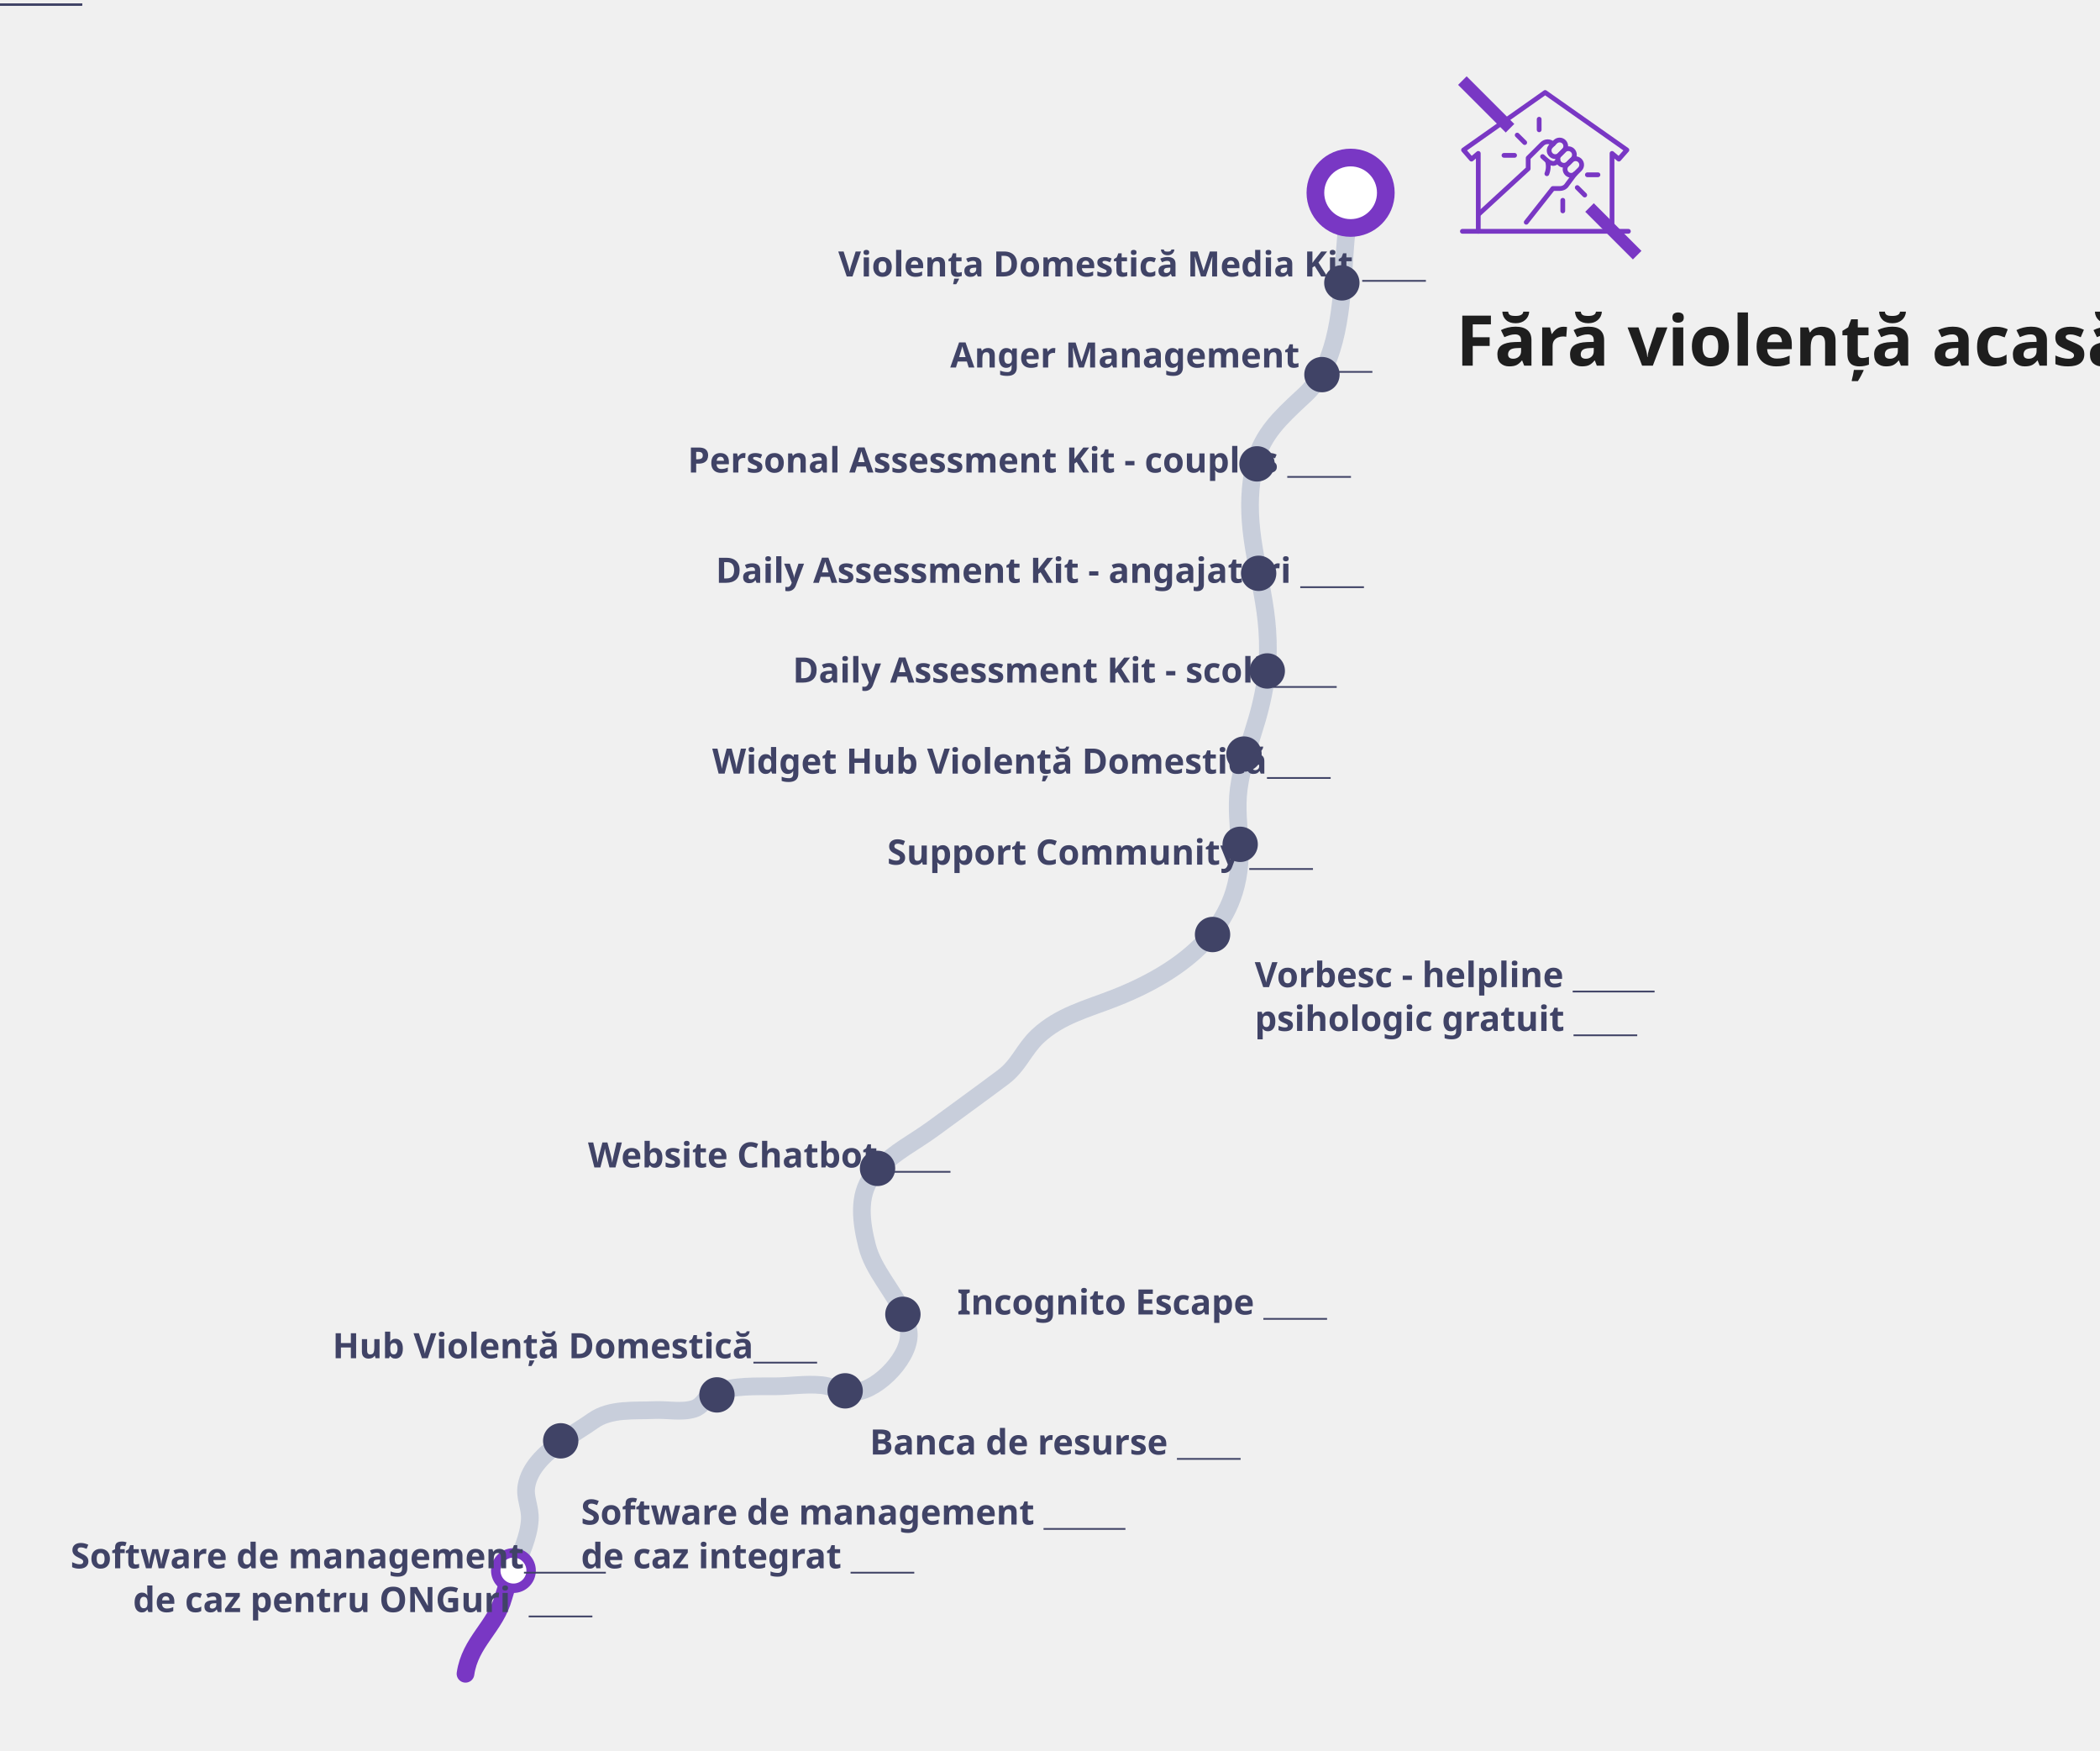
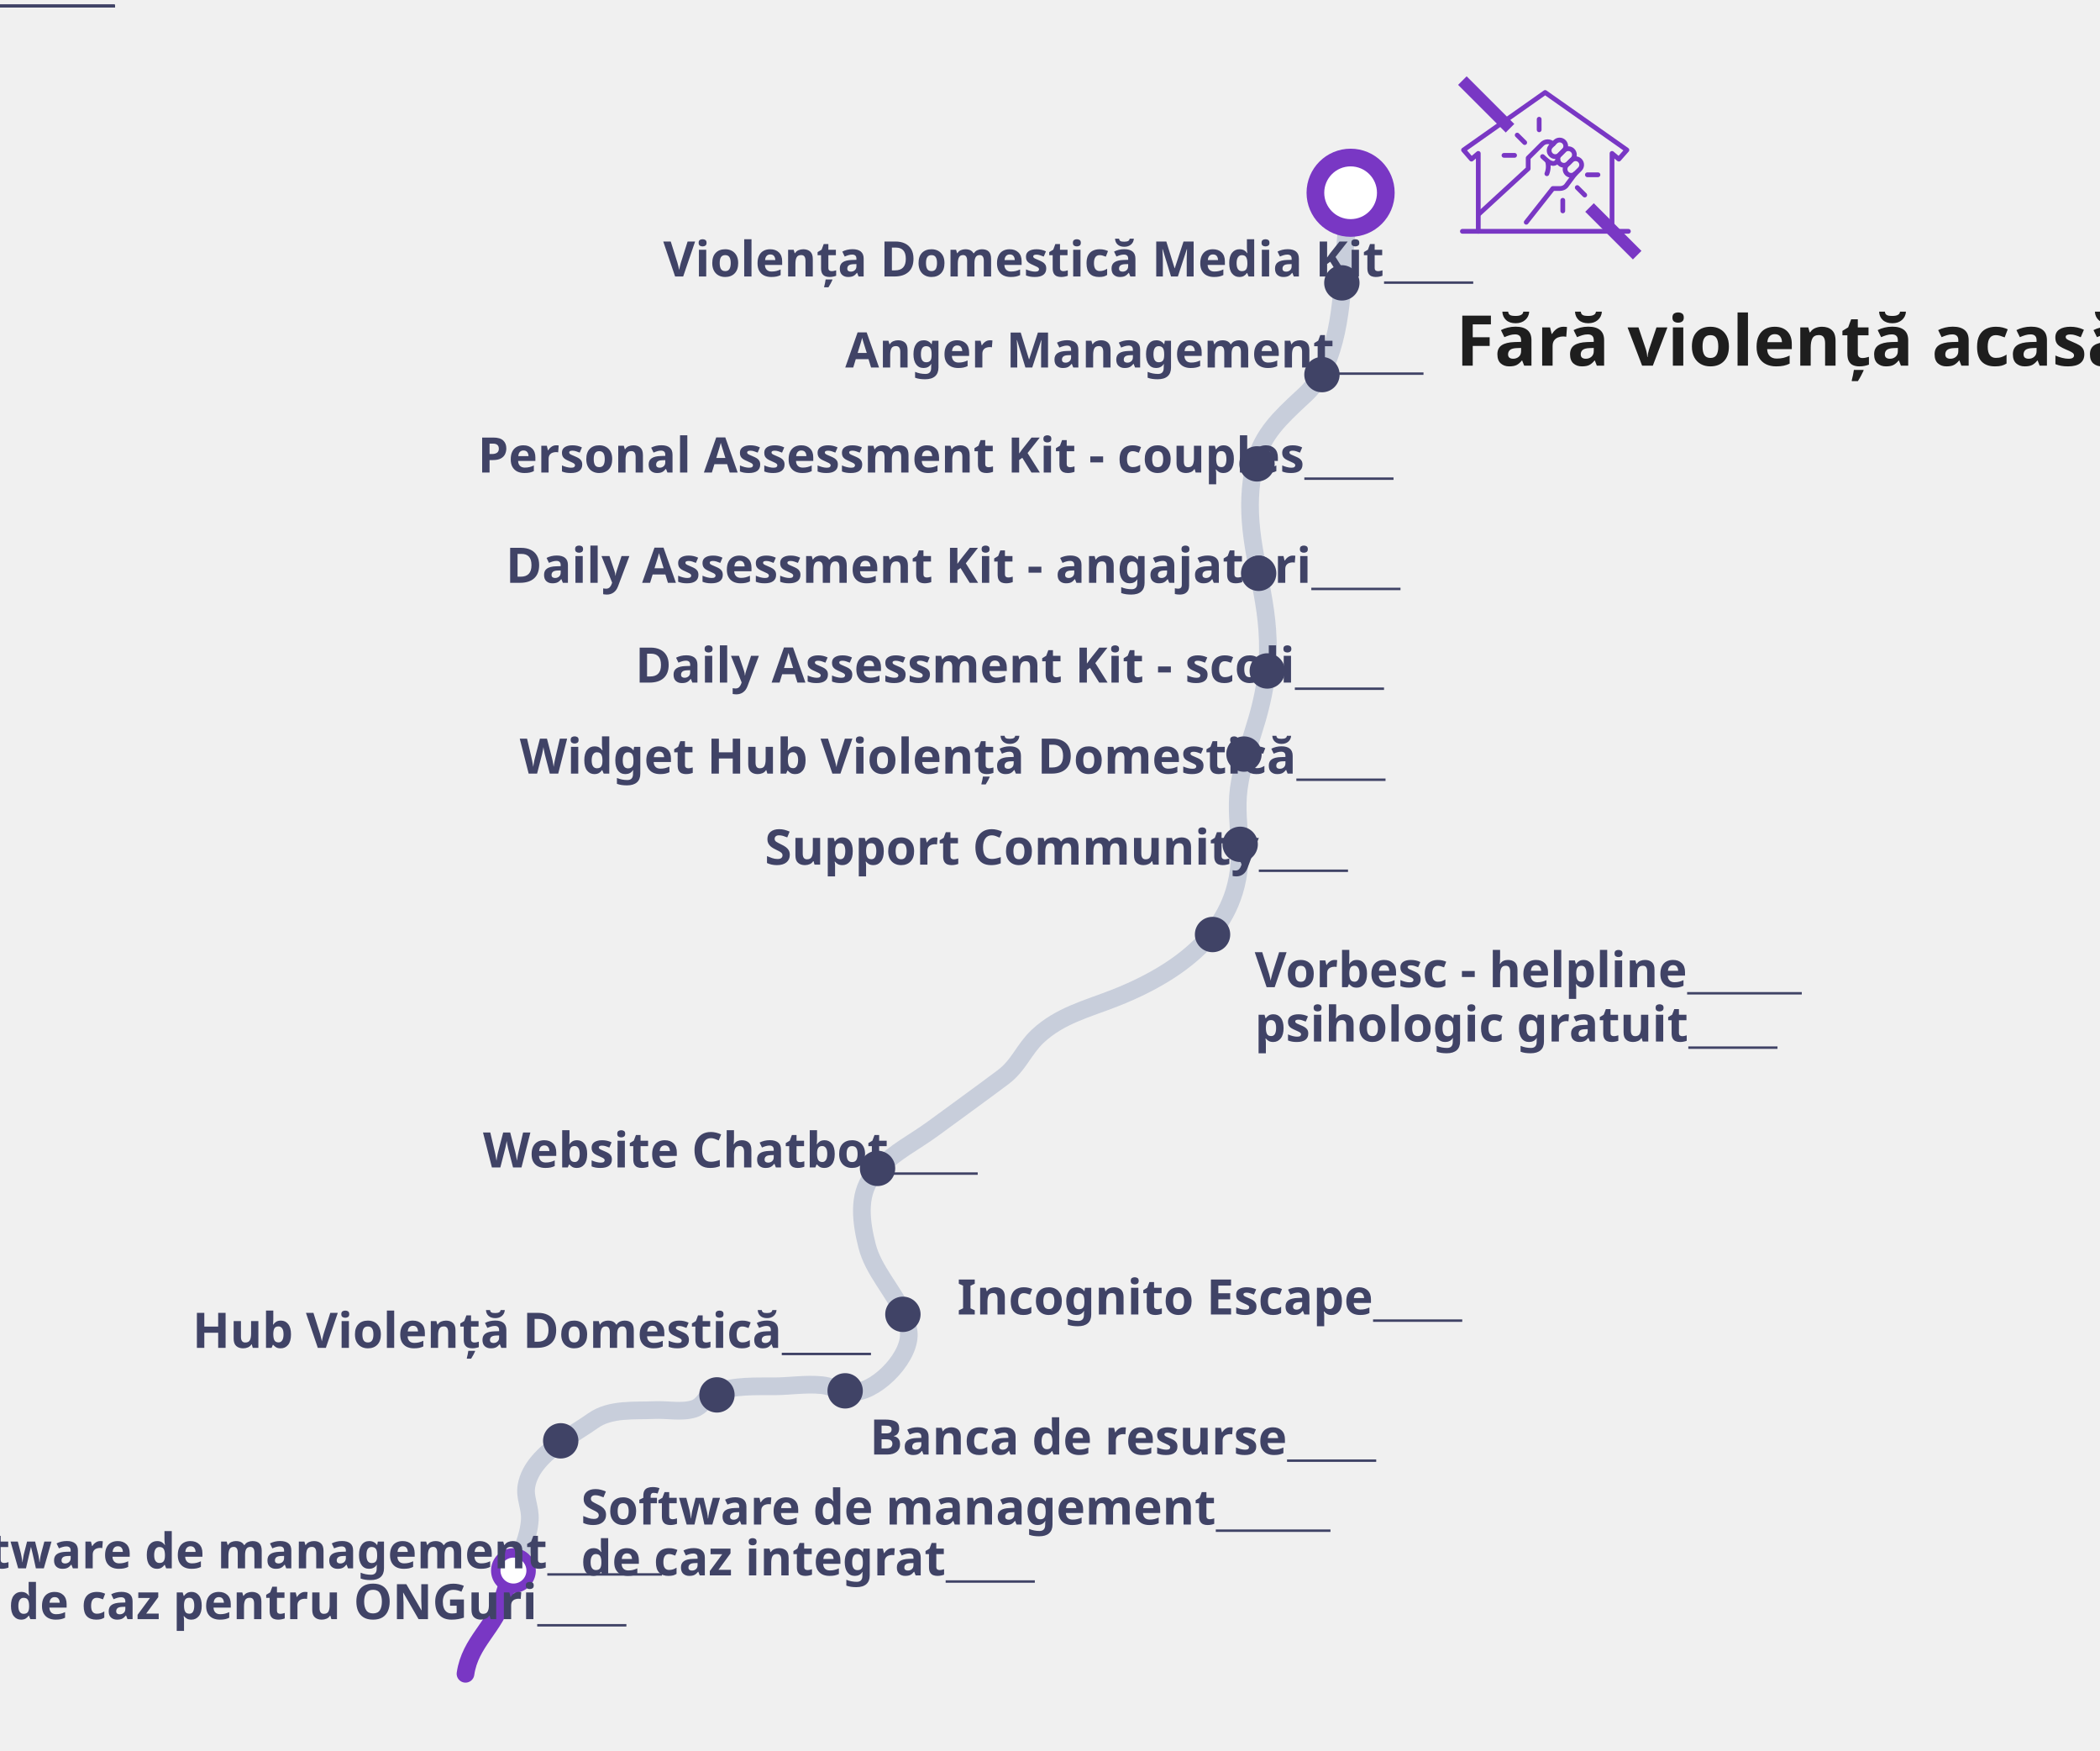
<svg xmlns="http://www.w3.org/2000/svg" width="1200" height="1000" viewBox="0 0 1200 1000" fill="none">
  <g id="segment-care-01-fara-violenta-acasa">
    <g id="Group 1146">
      <g id="Group 1138">
        <path id="Vector" d="M767.199 162.324C767.953 152.869 768.357 143.792 769.085 136.007C769.893 127.469 771.617 118.957 772.398 110.472C772.452 109.88 772.506 109.287 772.559 108.694" stroke="#C8CEDB" stroke-width="10.106" stroke-miterlimit="10" stroke-linecap="round" stroke-linejoin="round" />
        <path id="Vector_2" d="M771.777 130.242C782.89 130.242 791.899 121.234 791.899 110.121C791.899 99.009 782.89 90 771.777 90C760.665 90 751.656 99.009 751.656 110.121C751.656 121.234 760.665 130.242 771.777 130.242Z" fill="white" stroke="#7937C4" stroke-width="10.106" stroke-miterlimit="10" stroke-linecap="round" stroke-linejoin="round" />
        <path id="Vector_3" d="M755.4 212.801C761.515 201.596 764.424 187.805 766.067 174.067C766.525 170.135 766.902 166.202 767.198 162.323" stroke="#C8CEDB" stroke-width="10.106" stroke-miterlimit="10" stroke-linecap="round" stroke-linejoin="round" />
        <path id="Vector_4" d="M766.768 171.697C772.347 171.697 776.869 167.175 776.869 161.596C776.869 156.017 772.347 151.495 766.768 151.495C761.189 151.495 756.667 156.017 756.667 161.596C756.667 167.175 761.189 171.697 766.768 171.697Z" fill="#404366" />
        <path id="Vector_5" d="M717.421 263.334C721.838 247.926 731.158 239.037 743.603 227.455C744.33 226.782 745.057 226.108 745.785 225.435C749.663 221.825 752.815 217.542 755.401 212.802" stroke="#C8CEDB" stroke-width="10.106" stroke-miterlimit="10" stroke-linecap="round" stroke-linejoin="round" />
        <path id="Vector_6" d="M755.401 224.114C760.979 224.114 765.502 219.592 765.502 214.013C765.502 208.434 760.979 203.912 755.401 203.912C749.822 203.912 745.3 208.434 745.3 214.013C745.3 219.592 749.822 224.114 755.401 224.114Z" fill="#404366" />
        <path id="Vector_7" d="M719.145 327.523C716.506 314.001 714.243 301.61 714.297 288.331C714.324 282.728 714.755 276.964 715.751 270.876C716.182 268.182 716.748 265.677 717.421 263.334" stroke="#C8CEDB" stroke-width="10.106" stroke-miterlimit="10" stroke-linecap="round" stroke-linejoin="round" />
        <path id="Vector_8" d="M718.283 275.104C723.861 275.104 728.384 270.582 728.384 265.003C728.384 259.425 723.861 254.902 718.283 254.902C712.704 254.902 708.182 259.425 708.182 265.003C708.182 270.582 712.704 275.104 718.283 275.104Z" fill="#404366" />
        <path id="Vector_9" d="M723.859 383.28C724.64 375.522 724.721 367.899 724.155 359.953C723.67 353.138 722.7 346.108 721.3 338.593C720.599 334.795 719.872 331.105 719.172 327.495" stroke="#C8CEDB" stroke-width="10.106" stroke-miterlimit="10" stroke-linecap="round" stroke-linejoin="round" />
        <path id="Vector_10" d="M719.226 337.624C724.805 337.624 729.327 333.102 729.327 327.523C729.327 321.944 724.805 317.422 719.226 317.422C713.647 317.422 709.125 321.944 709.125 327.523C709.125 333.102 713.647 337.624 719.226 337.624Z" fill="#404366" />
        <path id="Vector_11" d="M712.033 431.522C714 424.68 716.262 417.919 718.255 411.05C721.111 401.219 722.942 392.168 723.858 383.279" stroke="#C8CEDB" stroke-width="10.106" stroke-miterlimit="10" stroke-linecap="round" stroke-linejoin="round" />
        <path id="Vector_12" d="M724.155 393.408C729.733 393.408 734.256 388.886 734.256 383.307C734.256 377.728 729.733 373.206 724.155 373.206C718.576 373.206 714.054 377.728 714.054 383.307C714.054 388.886 718.576 393.408 724.155 393.408Z" fill="#404366" />
        <path id="Vector_13" d="M708.317 482.62C707.913 471.98 706.431 461.421 707.859 450.593C708.721 444.101 710.256 437.798 712.034 431.549" stroke="#C8CEDB" stroke-width="10.106" stroke-miterlimit="10" stroke-linecap="round" stroke-linejoin="round" />
        <path id="Vector_14" d="M710.849 440.895C716.428 440.895 720.95 436.373 720.95 430.794C720.95 425.216 716.428 420.693 710.849 420.693C705.27 420.693 700.748 425.216 700.748 430.794C700.748 436.373 705.27 440.895 710.849 440.895Z" fill="#404366" />
        <path id="Vector_15" d="M692.882 532.667C698.323 525.798 702.606 518.068 705.272 509.34C706.808 504.33 707.831 498.97 708.208 493.286C708.451 489.704 708.424 486.148 708.289 482.593" stroke="#C8CEDB" stroke-width="10.106" stroke-miterlimit="10" stroke-linecap="round" stroke-linejoin="round" />
        <path id="Vector_16" d="M708.666 492.452C714.245 492.452 718.767 487.93 718.767 482.351C718.767 476.772 714.245 472.25 708.666 472.25C703.088 472.25 698.565 476.772 698.565 482.351C698.565 487.93 703.088 492.452 708.666 492.452Z" fill="#404366" />
        <path id="Vector_17" d="M502.283 667.482C511.441 657.839 522.593 652.559 533.448 644.559C546.674 634.835 560.007 625.246 573.098 615.441C582.229 608.6 584.95 599.603 592.95 592.034C605.61 580.128 621.367 576.33 636.775 570.27C639.846 569.058 642.943 567.792 645.987 566.418C663.792 558.445 681.031 547.616 692.883 532.667" stroke="#C8CEDB" stroke-width="10.106" stroke-miterlimit="10" stroke-linecap="round" stroke-linejoin="round" />
        <path id="Vector_18" d="M692.882 543.979C698.461 543.979 702.983 539.457 702.983 533.878C702.983 528.3 698.461 523.777 692.882 523.777C687.304 523.777 682.781 528.3 682.781 533.878C682.781 539.457 687.304 543.979 692.882 543.979Z" fill="#404366" />
        <path id="Vector_19" d="M502.283 667.482C500.936 668.883 499.643 670.391 498.404 672.008C489.892 683.051 492.155 698.701 495.468 711.738C499.05 725.907 510.552 737.408 516.263 750.58" stroke="#C8CEDB" stroke-width="10.106" stroke-miterlimit="10" stroke-linecap="round" stroke-linejoin="round" />
        <path id="Vector_20" d="M501.449 677.583C507.027 677.583 511.55 673.061 511.55 667.482C511.55 661.903 507.027 657.381 501.449 657.381C495.87 657.381 491.348 661.903 491.348 667.482C491.348 673.061 495.87 677.583 501.449 677.583Z" fill="#404366" />
        <path id="Vector_21" d="M516.262 750.58C517.663 753.812 518.714 757.126 519.199 760.627C521.084 774.014 502.417 794.082 488.545 795.24C486.498 795.402 484.451 795.105 482.377 794.621" stroke="#C8CEDB" stroke-width="10.106" stroke-miterlimit="10" stroke-linecap="round" stroke-linejoin="round" />
        <path id="Vector_22" d="M515.94 760.95C521.519 760.95 526.041 756.428 526.041 750.849C526.041 745.27 521.519 740.748 515.94 740.748C510.361 740.748 505.839 745.27 505.839 750.849C505.839 756.428 510.361 760.95 515.94 760.95Z" fill="#404366" />
        <path id="Vector_23" d="M482.377 794.62C478.148 793.623 473.892 791.792 469.663 791.334C460.693 790.418 451.831 791.9 442.888 791.98C432.33 792.061 419.104 791.361 409.326 795.536" stroke="#C8CEDB" stroke-width="10.106" stroke-miterlimit="10" stroke-linecap="round" stroke-linejoin="round" />
        <path id="Vector_24" d="M482.943 804.667C488.521 804.667 493.044 800.144 493.044 794.566C493.044 788.987 488.521 784.465 482.943 784.465C477.364 784.465 472.842 788.987 472.842 794.566C472.842 800.144 477.364 804.667 482.943 804.667Z" fill="#404366" />
        <path id="Vector_25" d="M409.299 795.536C408.006 796.102 406.74 796.721 405.582 797.476C402.161 799.63 401.353 803.321 396.397 804.883C389.636 807.011 381.151 805.206 374.148 805.556C362.7 806.095 348.801 804.56 338.889 811.617C333.555 815.415 326.66 819.428 320.168 824.088" stroke="#C8CEDB" stroke-width="10.106" stroke-miterlimit="10" stroke-linecap="round" stroke-linejoin="round" />
        <path id="Vector_26" d="M409.677 806.983C415.256 806.983 419.778 802.461 419.778 796.882C419.778 791.304 415.256 786.781 409.677 786.781C404.099 786.781 399.576 791.304 399.576 796.882C399.576 802.461 404.099 806.983 409.677 806.983Z" fill="#404366" />
        <path id="Vector_27" d="M320.169 824.061C310.984 830.66 302.633 838.552 300.829 848.896C299.644 855.63 303.199 861.125 302.741 868.37C302.149 877.906 297.596 887.657 293.448 897.246" stroke="#C8CEDB" stroke-width="10.106" stroke-miterlimit="10" stroke-linecap="round" stroke-linejoin="round" />
        <path id="Vector_28" d="M320.411 833.22C325.989 833.22 330.512 828.697 330.512 823.119C330.512 817.54 325.989 813.018 320.411 813.018C314.832 813.018 310.31 817.54 310.31 823.119C310.31 828.697 314.832 833.22 320.411 833.22Z" fill="#404366" />
        <path id="Vector_29" d="M293.394 897.246C291.185 902.337 289.084 907.374 287.764 912.276C283.185 929.354 268.613 937.973 266 956.209" stroke="#7937C4" stroke-width="10.106" stroke-miterlimit="10" stroke-linecap="round" stroke-linejoin="round" />
        <path id="Vector_30" d="M293.394 907.348C298.973 907.348 303.495 902.825 303.495 897.247C303.495 891.668 298.973 887.146 293.394 887.146C287.815 887.146 283.293 891.668 283.293 897.247C283.293 902.825 287.815 907.348 293.394 907.348Z" fill="white" stroke="#7937C4" stroke-width="5.387" stroke-miterlimit="10" stroke-linecap="round" stroke-linejoin="round" />
      </g>
      <g id="icon-fara-violenta-acasa 1">
        <path id="Vector_31" d="M893.683 85.955C895.048 84.59 895.048 82.378 893.683 81.014C892.319 79.649 890.107 79.649 888.742 81.014L886.246 83.51C884.882 84.874 884.882 87.086 886.246 88.451C887.61 89.815 889.822 89.815 891.187 88.451L893.683 85.955Z" stroke="#7937C4" stroke-width="2.714" stroke-linecap="round" stroke-linejoin="round" />
        <path id="Vector_32" d="M898.642 90.901C900.007 89.536 900.007 87.324 898.642 85.96C897.278 84.596 895.066 84.596 893.701 85.96L891.205 88.456C889.84 89.82 889.84 92.032 891.205 93.397C892.569 94.761 894.781 94.761 896.146 93.397L898.642 90.901Z" stroke="#7937C4" stroke-width="2.714" stroke-linecap="round" stroke-linejoin="round" />
        <path id="Vector_33" d="M902.781 96.634C904.145 95.27 904.145 93.058 902.781 91.693C901.416 90.329 899.204 90.329 897.84 91.693L895.344 94.189C893.979 95.554 893.979 97.766 895.344 99.13C896.708 100.495 898.92 100.495 900.284 99.13L902.781 96.634Z" stroke="#7937C4" stroke-width="2.714" stroke-linecap="round" stroke-linejoin="round" />
        <path id="Vector_34" d="M887.51 82.27C886.678 81.438 885.549 80.971 884.372 80.971C883.194 80.971 882.065 81.438 881.233 82.27L873.244 90.24V96.373L845.403 121.976" stroke="#7937C4" stroke-width="2.714" stroke-linecap="round" stroke-linejoin="round" />
        <path id="Vector_35" d="M890.186 91.258C890.039 91.883 889.678 92.437 889.167 92.826C888.656 93.214 888.025 93.412 887.384 93.387C886.084 93.189 884.879 92.584 883.945 91.658C882.962 90.785 882.252 90.221 881.47 89.439" stroke="#7937C4" stroke-width="2.714" stroke-linecap="round" stroke-linejoin="round" />
        <path id="Vector_36" d="M900.013 99.32L894.845 106.271C894.4 106.72 893.87 107.077 893.285 107.32C892.701 107.564 892.075 107.69 891.442 107.691H887.348L872.136 126.961" stroke="#7937C4" stroke-width="2.714" stroke-linecap="round" stroke-linejoin="round" />
        <path id="Vector_37" d="M884.253 91.968C884.981 94.36 884.865 96.929 883.926 99.247" stroke="#7937C4" stroke-width="2.714" stroke-linecap="round" stroke-linejoin="round" />
        <path id="Vector_38" d="M893.02 114.423V120.483" stroke="#7937C4" stroke-width="2.714" stroke-linecap="round" stroke-linejoin="round" />
        <path id="Vector_39" d="M907.074 99.849H913.115" stroke="#7937C4" stroke-width="2.714" stroke-linecap="round" stroke-linejoin="round" />
        <path id="Vector_40" d="M901.285 107.146L905.561 111.422" stroke="#7937C4" stroke-width="2.714" stroke-linecap="round" stroke-linejoin="round" />
        <path id="Vector_41" d="M879.523 74.156V68.114" stroke="#7937C4" stroke-width="2.714" stroke-linecap="round" stroke-linejoin="round" />
        <path id="Vector_42" d="M865.475 88.749H859.415" stroke="#7937C4" stroke-width="2.714" stroke-linecap="round" stroke-linejoin="round" />
        <path id="Vector_43" d="M871.261 81.45L866.967 77.174" stroke="#7937C4" stroke-width="2.714" stroke-linecap="round" stroke-linejoin="round" />
        <path id="Vector_44" d="M921.156 132.146V87.637L925.05 90.913L929.654 85.69L882.943 52.827L836.305 85.69L840.836 90.913L844.73 87.637V132.146" stroke="#7937C4" stroke-width="2.714" stroke-linecap="round" stroke-linejoin="round" />
        <path id="Vector_45" d="M835.65 132.147H930.51" stroke="#7937C4" stroke-width="2.714" stroke-linecap="round" stroke-linejoin="round" />
        <path id="Vector_46" d="M838.081 43.594L833.191 48.483L860.418 75.71L865.307 70.82L838.081 43.594Z" fill="#7937C4" />
        <path id="Vector_47" d="M910.748 116.1L905.858 120.989L933.085 148.216L937.974 143.326L910.748 116.1Z" fill="#7937C4" />
      </g>
      <text id="FÄrÄ violenÈÄ acasÄ" fill="#1E1E1E" xml:space="preserve" style="white-space: pre" font-family="Titillium Web" font-size="40" font-weight="600" letter-spacing="0px">
        <tspan x="832" y="208.9">Fără violență acasă</tspan>
      </text>
-       <text class="btn-project" text-decoration="underline" cursor="pointer" projectid="1" id="Software de managementâ¨de caz pentru ONGuri" fill="#404366" xml:space="preserve" style="white-space: pre" font-family="Titillium Web" font-size="20" font-weight="600" letter-spacing="0px">
-         <tspan x="40.301" y="895.95">Software de management +       <text class="btn-project" text-decoration="underline" cursor="pointer" projectid="1" id="Software de managementâ¨de caz pentru ONGuri" fill="#404366" xml:space="preserve" style="white-space: pre" font-family="Titillium Web" font-size="28" font-weight="600" letter-spacing="0px">
+         <tspan x="-50" y="895.95">Software de management </tspan>
-         <tspan x="76.004" y="920.95">de caz pentru ONGuri-  </tspan>
+         <tspan x="5" y="925">de caz pentru ONGuri</tspan>
      </text>
-       <text class="btn-project" text-decoration="underline" cursor="pointer" projectid="2" id="Software de management â¨de caz integrat" fill="#404366" xml:space="preserve" style="white-space: pre" font-family="Titillium Web" font-size="20" font-weight="600" letter-spacing="0px">
-         <tspan x="332" y="870.95">Software de management-  +       <text class="btn-project" text-decoration="underline" cursor="pointer" projectid="2" id="Software de management â¨de caz integrat" fill="#404366" xml:space="preserve" style="white-space: pre" font-family="Titillium Web" font-size="28" font-weight="600" letter-spacing="0px">
+         <tspan x="332" y="870.95">Software de management </tspan>
-         <tspan x="332" y="895.95">de caz integrat+         <tspan x="332" y="900">de caz integrat</tspan>
+       </text>
+       <text class="btn-project" text-decoration="underline" cursor="pointer" projectid="3" id="Hub ViolenÈÄ DomesticÄ" fill="#404366" xml:space="preserve" style="white-space: pre" font-family="Titillium Web" font-size="28" font-weight="600" letter-spacing="0px">
+         <tspan x="110" y="770">Hub Violență Domestică</tspan>
+       </text>
+       <text class="btn-project" text-decoration="underline" cursor="pointer" projectid="4" id="Banca de resurse" fill="#404366" xml:space="preserve" style="white-space: pre" font-family="Titillium Web" font-size="28" font-weight="600" letter-spacing="0px">
+         <tspan x="497" y="830.95">Banca de resurse</tspan>
+       </text>
+       <text class="btn-project" text-decoration="underline" cursor="pointer" projectid="5" id="Incognito Escape" fill="#404366" xml:space="preserve" style="white-space: pre" font-family="Titillium Web" font-size="28" font-weight="600" letter-spacing="0px">
+         <tspan x="547" y="750.95">Incognito Escape</tspan>
+       </text>
+       <text class="btn-project" text-decoration="underline" cursor="pointer" projectid="6" id="Website Chatbot" fill="#404366" xml:space="preserve" style="white-space: pre" font-family="Titillium Web" font-size="28" font-weight="600" letter-spacing="0px">
+         <tspan x="276" y="666.95">Website Chatbot</tspan>
+       </text>
+       <text class="btn-project" text-decoration="underline" cursor="pointer" projectid="7" id="Vorbesc - helpline â¨psihologic gratuit" fill="#404366" xml:space="preserve" style="white-space: pre" font-family="Titillium Web" font-size="28" font-weight="600" letter-spacing="0px">
+         <tspan x="717" y="563.95">Vorbesc - helpline </tspan>
+         <tspan x="717" y="595">psihologic gratuit</tspan>
      </text>
-       <text class="btn-project" text-decoration="underline" cursor="pointer" projectid="3" id="Hub ViolenÈÄ DomesticÄ" fill="#404366" xml:space="preserve" style="white-space: pre" font-family="Titillium Web" font-size="20" font-weight="600" letter-spacing="0px">
-         <tspan x="190" y="775.95">Hub Violență Domestică</tspan>
+       <text class="btn-project" text-decoration="underline" cursor="pointer" projectid="8" id="Support Community" fill="#404366" xml:space="preserve" style="white-space: pre" font-family="Titillium Web" font-size="28" font-weight="600" letter-spacing="0px">
+         <tspan x="437" y="493.95">Support Community</tspan>
      </text>
-       <text class="btn-project" text-decoration="underline" cursor="pointer" projectid="4" id="Banca de resurse" fill="#404366" xml:space="preserve" style="white-space: pre" font-family="Titillium Web" font-size="20" font-weight="600" letter-spacing="0px">
-         <tspan x="497" y="830.95">Banca de resurse- </tspan>
+       <text class="btn-project" text-decoration="underline" cursor="pointer" projectid="9" id="Widget Hub ViolenÈÄ DomesticÄ" fill="#404366" xml:space="preserve" style="white-space: pre" font-family="Titillium Web" font-size="28" font-weight="600" letter-spacing="0px">
+         <tspan x="297" y="441.95">Widget Hub Violență Domestică</tspan>
      </text>
-       <text class="btn-project" text-decoration="underline" cursor="pointer" projectid="5" id="Incognito Escape" fill="#404366" xml:space="preserve" style="white-space: pre" font-family="Titillium Web" font-size="20" font-weight="600" letter-spacing="0px">
-         <tspan x="547" y="750.95">Incognito Escape- </tspan>
+       <text class="btn-project" text-decoration="underline" cursor="pointer" projectid="10" id="Daily Assessment Kit - scoli" fill="#404366" xml:space="preserve" style="white-space: pre" font-family="Titillium Web" font-size="28" font-weight="600" letter-spacing="0px">
+         <tspan x="363" y="389.95">Daily Assessment Kit - scoli</tspan>
      </text>
-       <text class="btn-project" text-decoration="underline" cursor="pointer" projectid="6" id="Website Chatbot" fill="#404366" xml:space="preserve" style="white-space: pre" font-family="Titillium Web" font-size="20" font-weight="600" letter-spacing="0px">
-         <tspan x="336" y="666.95">Website Chatbot- </tspan>
+       <text class="btn-project" text-decoration="underline" cursor="pointer" projectid="11" id="Daily Assessment Kit - angajatori" fill="#404366" xml:space="preserve" style="white-space: pre" font-family="Titillium Web" font-size="28" font-weight="600" letter-spacing="0px">
+         <tspan x="289" y="332.95">Daily Assessment Kit - angajatori</tspan>
      </text>
-       <text class="btn-project" text-decoration="underline" cursor="pointer" projectid="7" id="Vorbesc - helpline â¨psihologic gratuit" fill="#404366" xml:space="preserve" style="white-space: pre" font-family="Titillium Web" font-size="20" font-weight="600" letter-spacing="0px">
-         <tspan x="717" y="563.95">Vorbesc - helpline-  - </tspan>
-         <tspan x="717" y="588.95">psihologic gratuit- </tspan>
+       <text class="btn-project" text-decoration="underline" cursor="pointer" projectid="12" id="Personal Assessment Kit - couples" fill="#404366" xml:space="preserve" style="white-space: pre" font-family="Titillium Web" font-size="28" font-weight="600" letter-spacing="0px">
+         <tspan x="273" y="269.95">Personal Assessment Kit - couples</tspan>
      </text>
-       <text class="btn-project" text-decoration="underline" cursor="pointer" projectid="8" id="Support Community" fill="#404366" xml:space="preserve" style="white-space: pre" font-family="Titillium Web" font-size="20" font-weight="600" letter-spacing="0px">
-         <tspan x="507" y="493.95">Support Community- </tspan>
+       <text class="btn-project" text-decoration="underline" cursor="pointer" projectid="13" id="Anger Management" fill="#404366" xml:space="preserve" style="white-space: pre" font-family="Titillium Web" font-size="28" font-weight="600" letter-spacing="0px">
+         <tspan x="483" y="209.95">Anger Management</tspan>
      </text>
-       <text class="btn-project" text-decoration="underline" cursor="pointer" projectid="9" id="Widget Hub ViolenÈÄ DomesticÄ" fill="#404366" xml:space="preserve" style="white-space: pre" font-family="Titillium Web" font-size="20" font-weight="600" letter-spacing="0px">
-         <tspan x="407" y="441.95">Widget Hub Violență Domestică</tspan>
-       </text>
-       <text class="btn-project" text-decoration="underline" cursor="pointer" projectid="10" id="Daily Assessment Kit - scoli" fill="#404366" xml:space="preserve" style="white-space: pre" font-family="Titillium Web" font-size="20" font-weight="600" letter-spacing="0px">
-         <tspan x="453" y="389.95">Daily Assessment Kit - scoli- </tspan>
-       </text>
-       <text class="btn-project" text-decoration="underline" cursor="pointer" projectid="11" id="Daily Assessment Kit - angajatori" fill="#404366" xml:space="preserve" style="white-space: pre" font-family="Titillium Web" font-size="20" font-weight="600" letter-spacing="0px">
-         <tspan x="409" y="332.95">Daily Assessment Kit - angajatori- </tspan>
-       </text>
-       <text class="btn-project" text-decoration="underline" cursor="pointer" projectid="12" id="Personal Assessment Kit - couples" fill="#404366" xml:space="preserve" style="white-space: pre" font-family="Titillium Web" font-size="20" font-weight="600" letter-spacing="0px">
-         <tspan x="393" y="269.95">Personal Assessment Kit - couples- </tspan>
-       </text>
-       <text class="btn-project" text-decoration="underline" cursor="pointer" projectid="13" id="Anger Management" fill="#404366" xml:space="preserve" style="white-space: pre" font-family="Titillium Web" font-size="20" font-weight="600" letter-spacing="0px">
-         <tspan x="543" y="209.95">Anger Management- </tspan>
-       </text>
-       <text class="btn-project" text-decoration="underline" cursor="pointer" projectid="14" id="ViolenÈa DomesticÄ Media Kit" fill="#404366" xml:space="preserve" style="white-space: pre" font-family="Titillium Web" font-size="20" font-weight="600" letter-spacing="0px">
-         <tspan x="479" y="157.95">Violența Domestică Media Kit </tspan>
+       <text class="btn-project" text-decoration="underline" cursor="pointer" projectid="14" id="ViolenÈa DomesticÄ Media Kit" fill="#404366" xml:space="preserve" style="white-space: pre" font-family="Titillium Web" font-size="28" font-weight="600" letter-spacing="0px">
+         <tspan x="379" y="157.95">Violența Domestică Media Kit</tspan>
      </text>
    </g>
  </g>
</svg>
